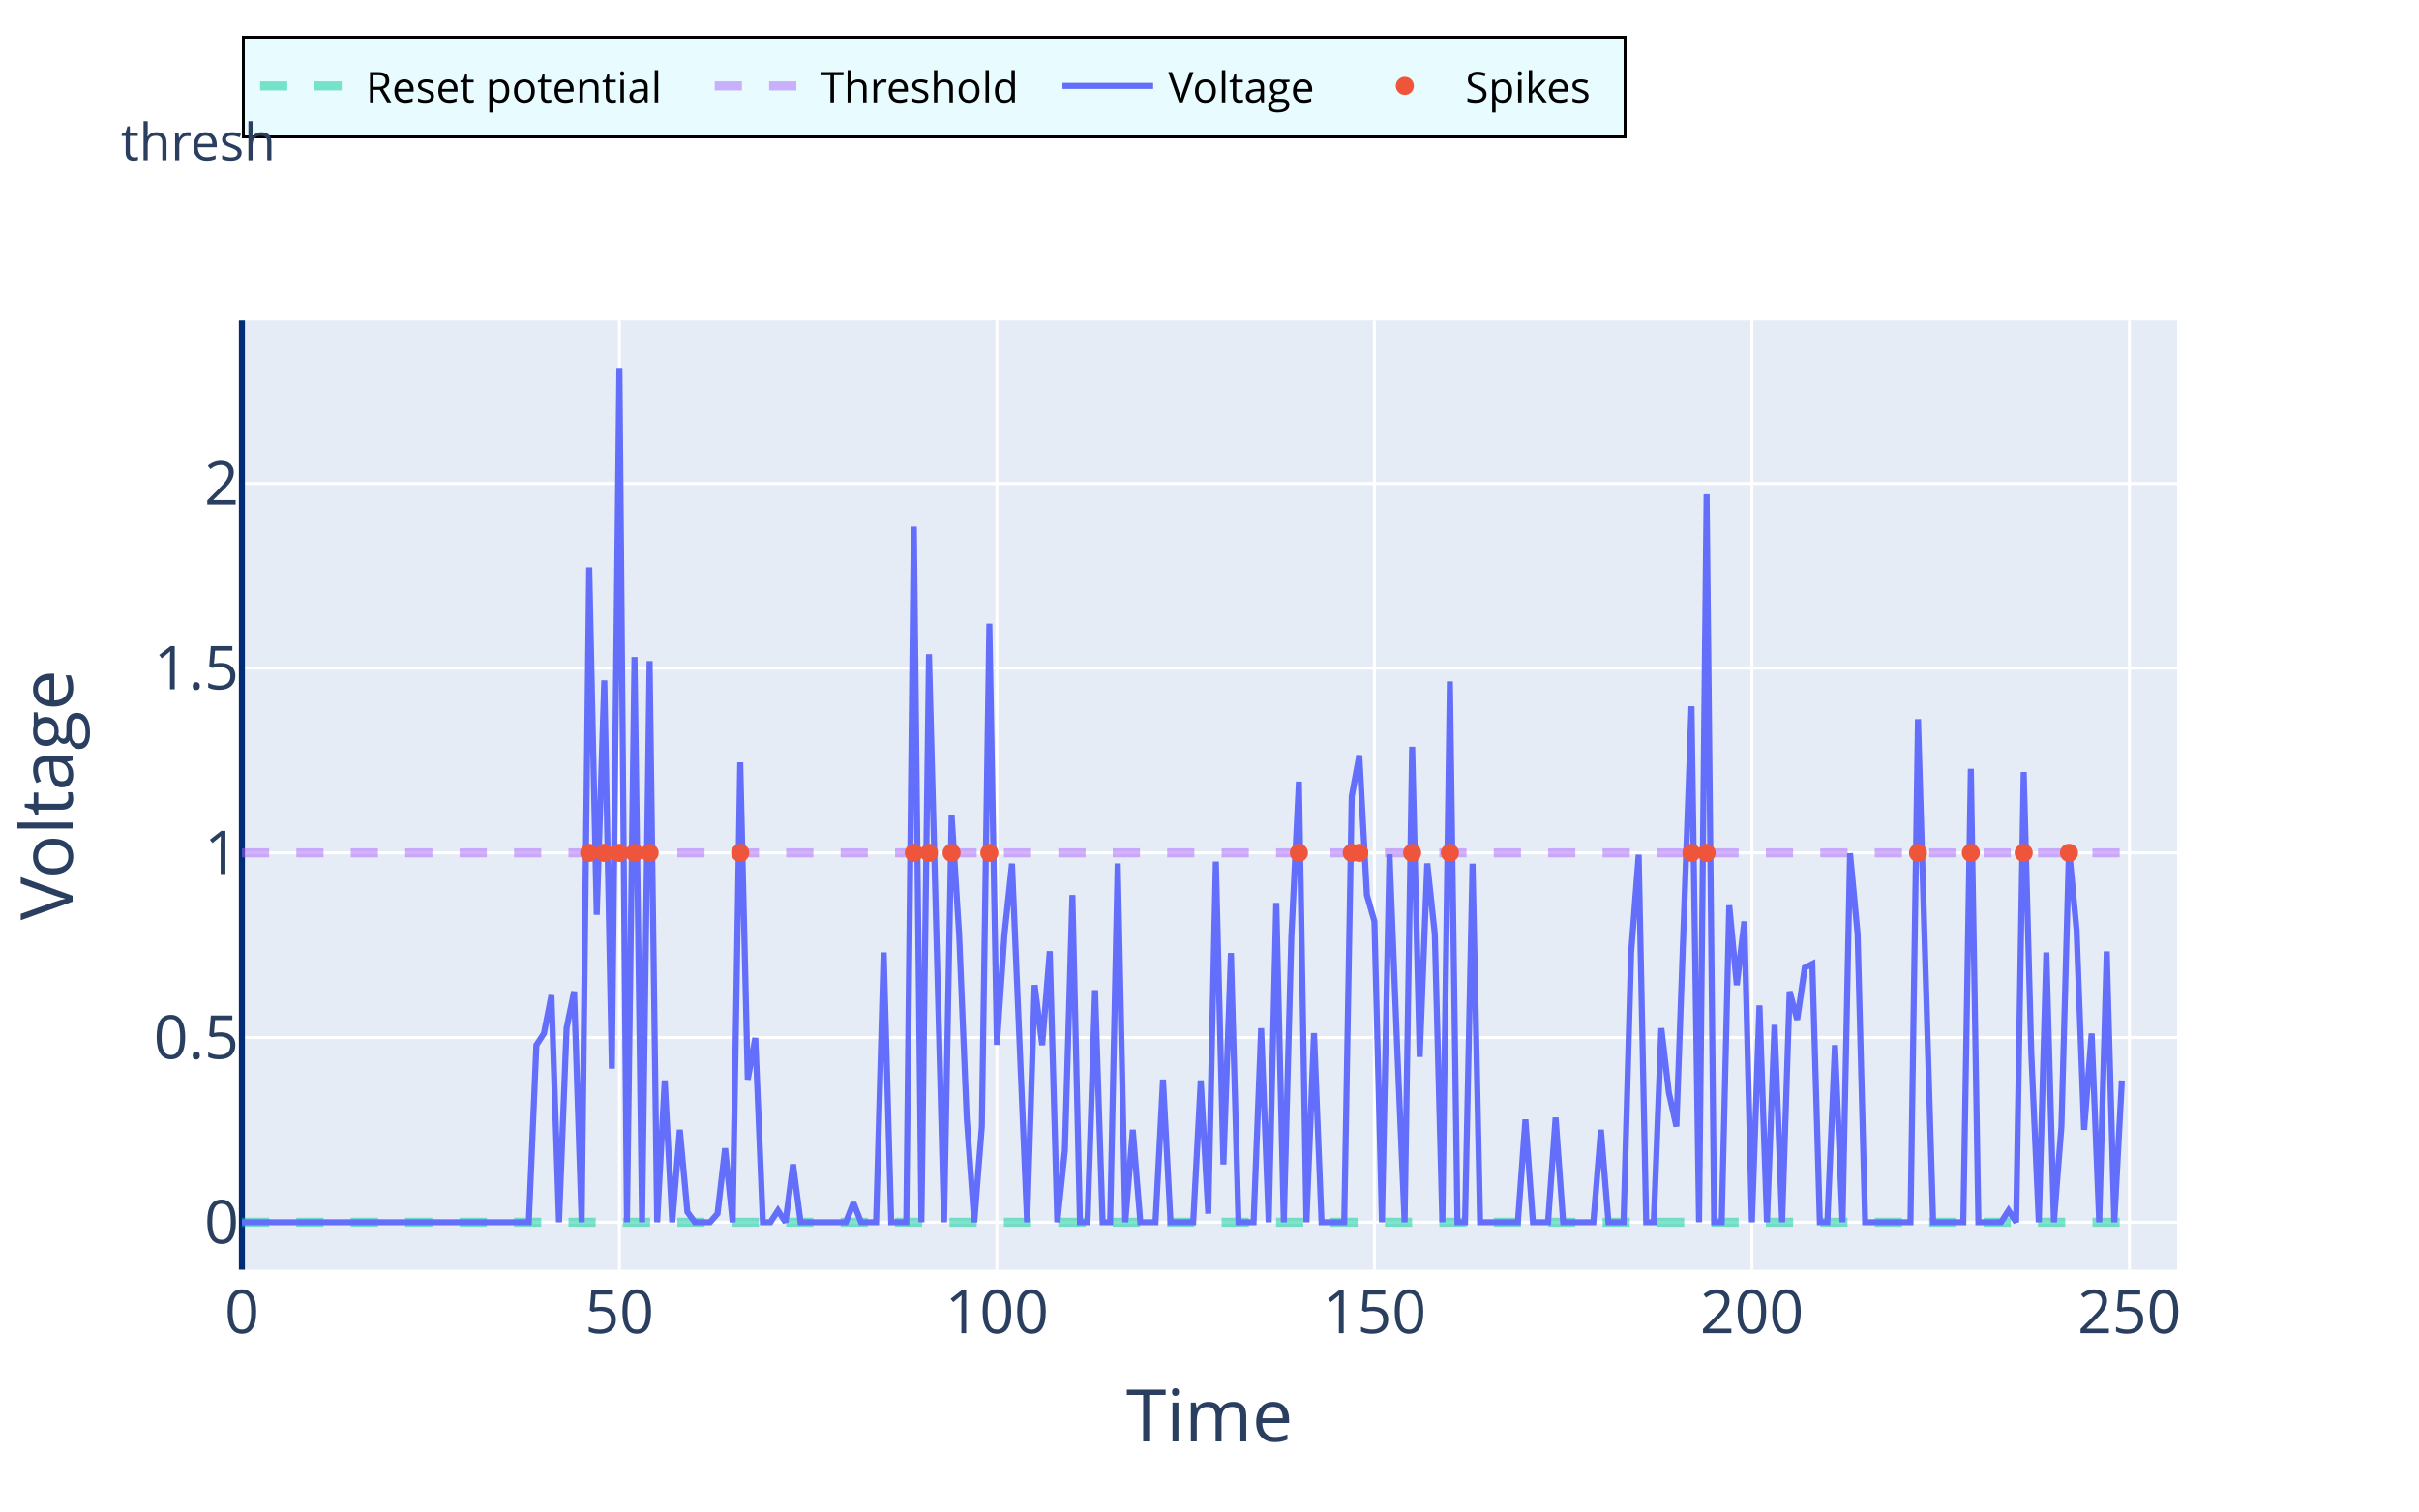
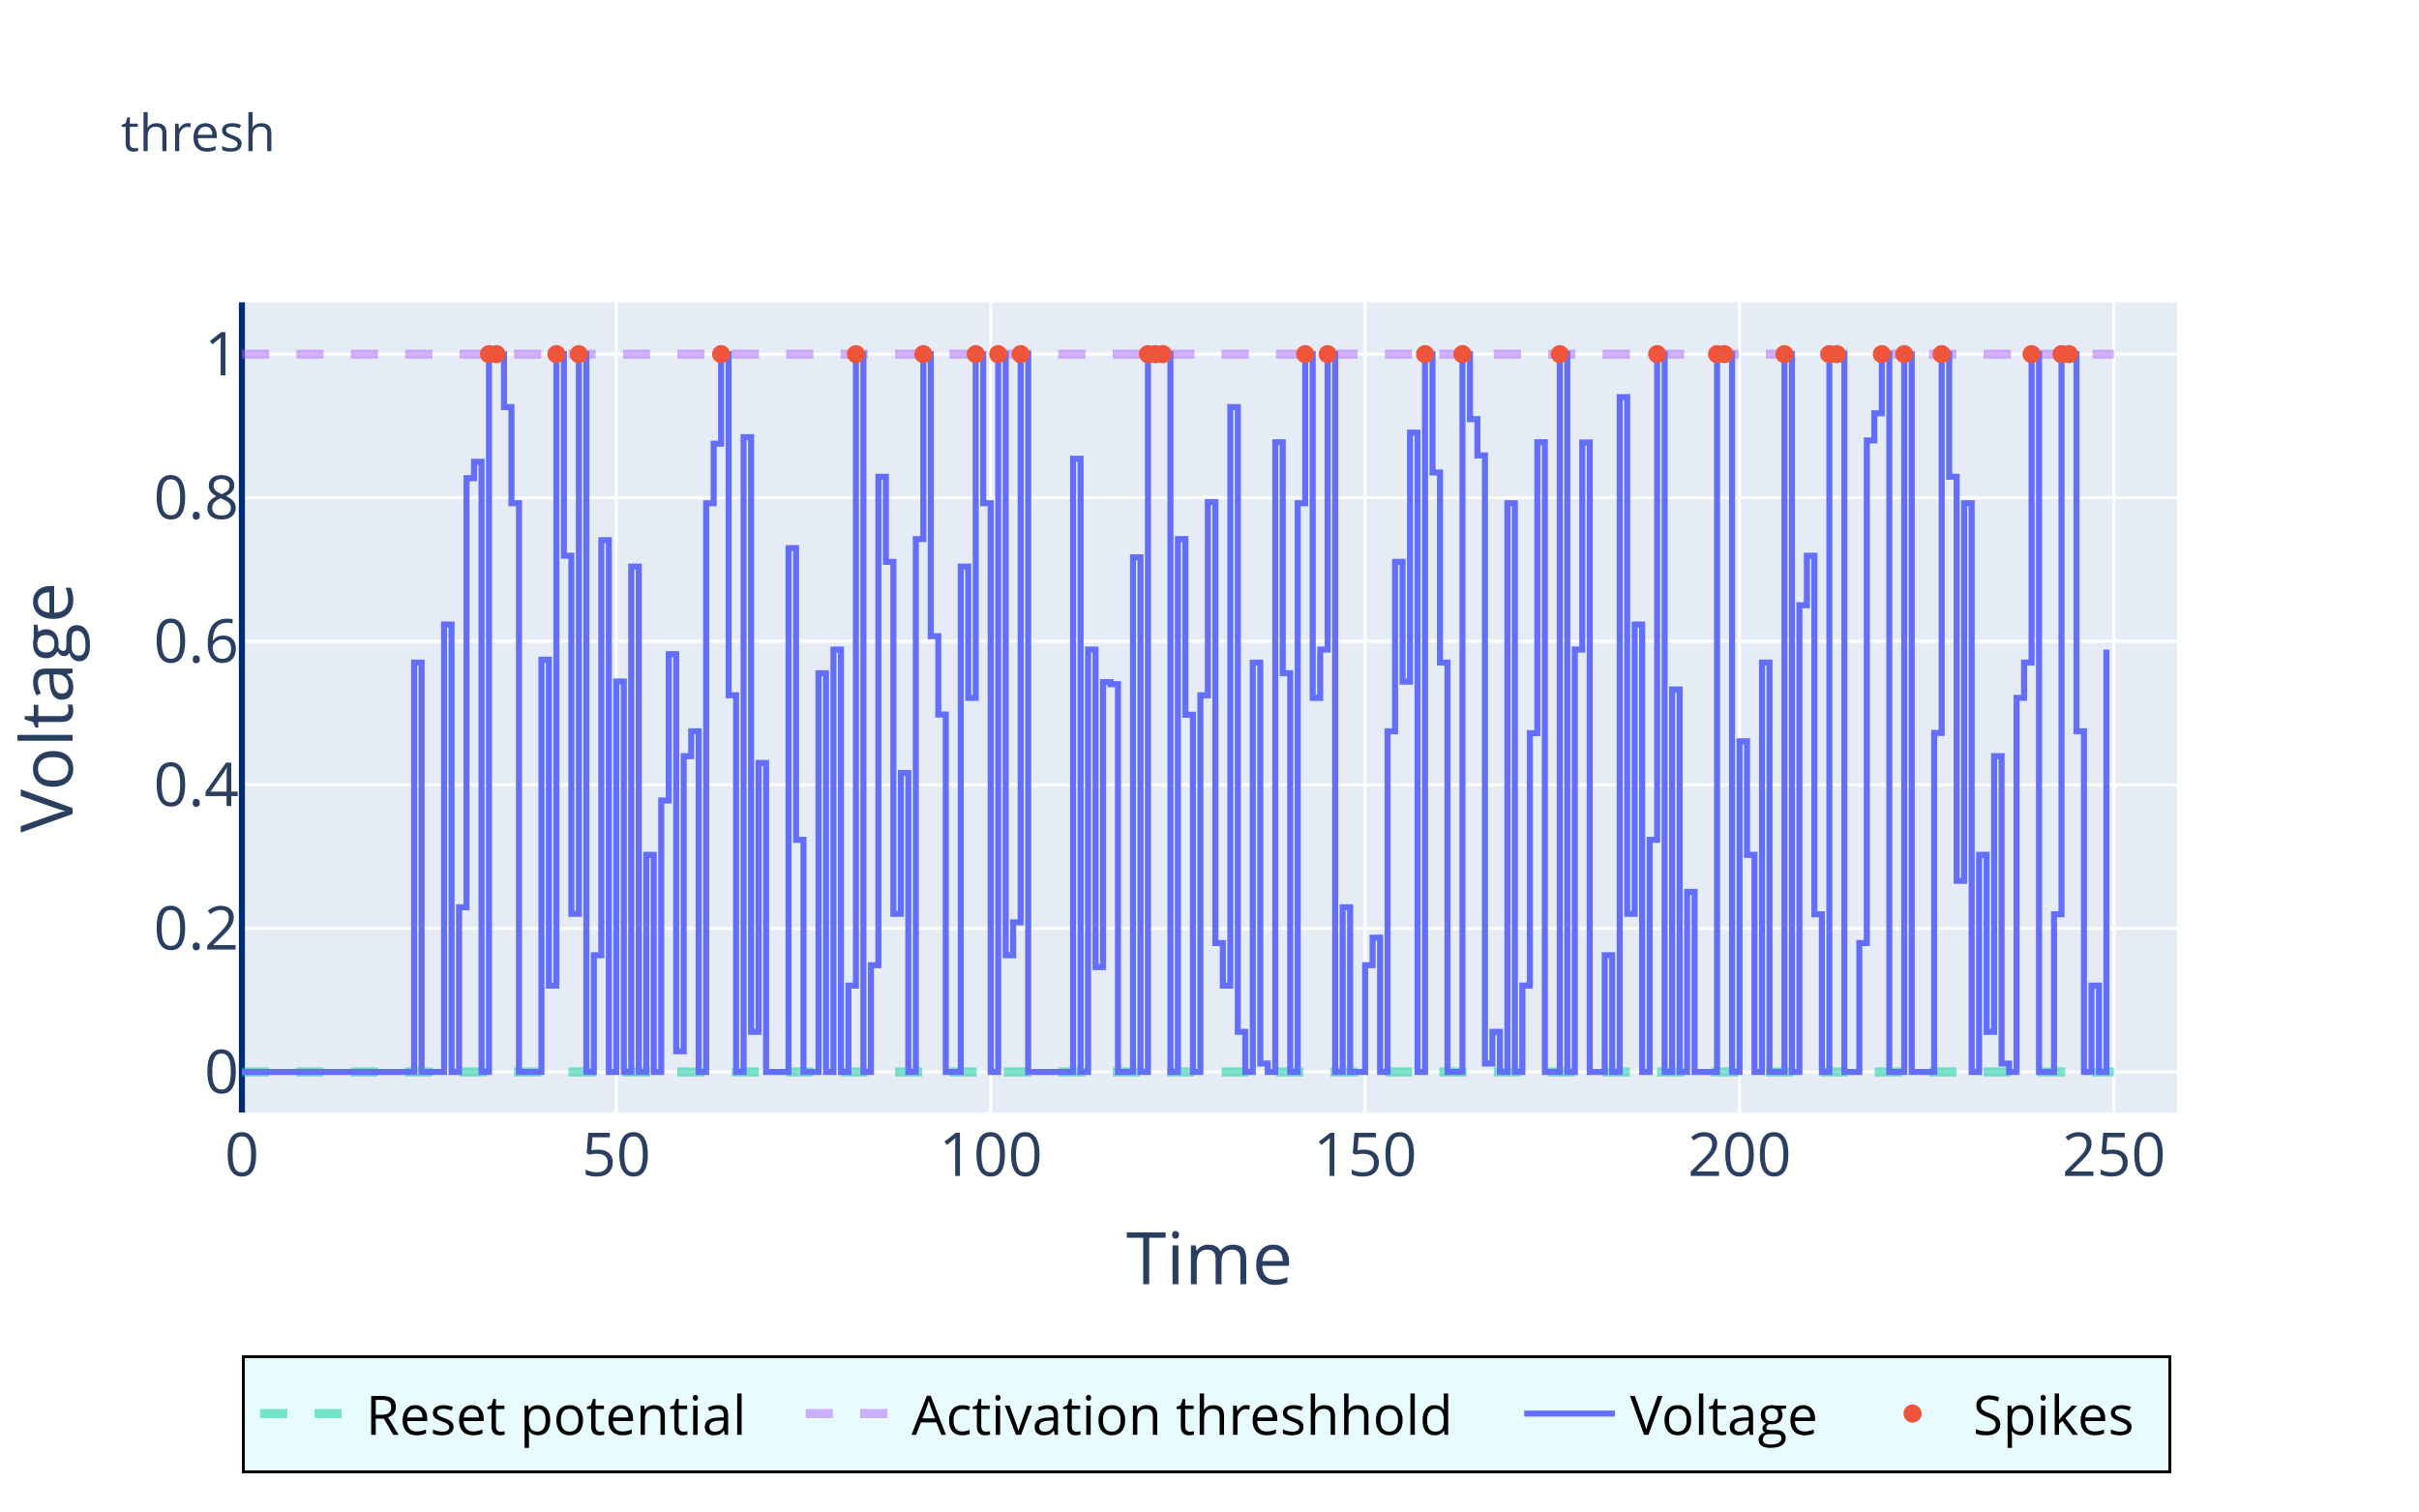
<svg xmlns="http://www.w3.org/2000/svg" class="main-svg" width="800" height="500" style="" viewBox="0 0 800 500">
  <rect x="0" y="0" width="800" height="500" style="fill: rgb(255, 255, 255); fill-opacity: 1;" />
-   <defs id="defs-127bb5">
+   <defs id="defs-90b0bc">
    <g class="clips">
-       <clipPath id="clip127bb5xyplot" class="plotclip">
-         <rect width="640" height="314" />
-       </clipPath>
-       <clipPath class="axesclip" id="clip127bb5x">
+       <clipPath id="clip90b0bcxyplot" class="plotclip">
+         <rect width="640" height="268" />
+       </clipPath>
+       <clipPath class="axesclip" id="clip90b0bcx">
        <rect x="80" y="0" width="640" height="500" />
      </clipPath>
-       <clipPath class="axesclip" id="clip127bb5y">
-         <rect x="0" y="106" width="800" height="314" />
-       </clipPath>
-       <clipPath class="axesclip" id="clip127bb5xy">
-         <rect x="80" y="106" width="640" height="314" />
+       <clipPath class="axesclip" id="clip90b0bcy">
+         <rect x="0" y="100" width="800" height="268" />
+       </clipPath>
+       <clipPath class="axesclip" id="clip90b0bcxy">
+         <rect x="80" y="100" width="640" height="268" />
      </clipPath>
    </g>
    <g class="gradients" />
  </defs>
  <g class="bglayer">
-     <rect class="bg" x="80" y="106" width="640" height="314" style="fill: rgb(229, 236, 246); fill-opacity: 1; stroke-width: 0;" />
+     <rect class="bg" x="80" y="100" width="640" height="268" style="fill: rgb(229, 236, 246); fill-opacity: 1; stroke-width: 0;" />
  </g>
  <g class="layer-below">
    <g class="imagelayer" />
    <g class="shapelayer" />
  </g>
  <g class="cartesianlayer">
    <g class="subplot xy">
      <g class="layer-subplot">
        <g class="shapelayer" />
        <g class="imagelayer" />
      </g>
      <g class="gridlayer">
        <g class="x">
-           <path class="xgrid crisp" transform="translate(204.85,0)" d="M0,106v314" style="stroke: rgb(255, 255, 255); stroke-opacity: 1; stroke-width: 1px;" />
-           <path class="xgrid crisp" transform="translate(329.69,0)" d="M0,106v314" style="stroke: rgb(255, 255, 255); stroke-opacity: 1; stroke-width: 1px;" />
-           <path class="xgrid crisp" transform="translate(454.54,0)" d="M0,106v314" style="stroke: rgb(255, 255, 255); stroke-opacity: 1; stroke-width: 1px;" />
-           <path class="xgrid crisp" transform="translate(579.38,0)" d="M0,106v314" style="stroke: rgb(255, 255, 255); stroke-opacity: 1; stroke-width: 1px;" />
-           <path class="xgrid crisp" transform="translate(704.23,0)" d="M0,106v314" style="stroke: rgb(255, 255, 255); stroke-opacity: 1; stroke-width: 1px;" />
+           <path class="xgrid crisp" transform="translate(203.82,0)" d="M0,100v268" style="stroke: rgb(255, 255, 255); stroke-opacity: 1; stroke-width: 1px;" />
+           <path class="xgrid crisp" transform="translate(327.64,0)" d="M0,100v268" style="stroke: rgb(255, 255, 255); stroke-opacity: 1; stroke-width: 1px;" />
+           <path class="xgrid crisp" transform="translate(451.47,0)" d="M0,100v268" style="stroke: rgb(255, 255, 255); stroke-opacity: 1; stroke-width: 1px;" />
+           <path class="xgrid crisp" transform="translate(575.29,0)" d="M0,100v268" style="stroke: rgb(255, 255, 255); stroke-opacity: 1; stroke-width: 1px;" />
+           <path class="xgrid crisp" transform="translate(699.11,0)" d="M0,100v268" style="stroke: rgb(255, 255, 255); stroke-opacity: 1; stroke-width: 1px;" />
        </g>
        <g class="y">
-           <path class="ygrid crisp" transform="translate(0,404.3)" d="M80,0h640" style="stroke: rgb(255, 255, 255); stroke-opacity: 1; stroke-width: 1px;" />
-           <path class="ygrid crisp" transform="translate(0,343.2)" d="M80,0h640" style="stroke: rgb(255, 255, 255); stroke-opacity: 1; stroke-width: 1px;" />
-           <path class="ygrid crisp" transform="translate(0,282.11)" d="M80,0h640" style="stroke: rgb(255, 255, 255); stroke-opacity: 1; stroke-width: 1px;" />
-           <path class="ygrid crisp" transform="translate(0,221.01)" d="M80,0h640" style="stroke: rgb(255, 255, 255); stroke-opacity: 1; stroke-width: 1px;" />
-           <path class="ygrid crisp" transform="translate(0,159.92)" d="M80,0h640" style="stroke: rgb(255, 255, 255); stroke-opacity: 1; stroke-width: 1px;" />
+           <path class="ygrid crisp" transform="translate(0,354.6)" d="M80,0h640" style="stroke: rgb(255, 255, 255); stroke-opacity: 1; stroke-width: 1px;" />
+           <path class="ygrid crisp" transform="translate(0,307.11)" d="M80,0h640" style="stroke: rgb(255, 255, 255); stroke-opacity: 1; stroke-width: 1px;" />
+           <path class="ygrid crisp" transform="translate(0,259.62)" d="M80,0h640" style="stroke: rgb(255, 255, 255); stroke-opacity: 1; stroke-width: 1px;" />
+           <path class="ygrid crisp" transform="translate(0,212.13)" d="M80,0h640" style="stroke: rgb(255, 255, 255); stroke-opacity: 1; stroke-width: 1px;" />
+           <path class="ygrid crisp" transform="translate(0,164.64)" d="M80,0h640" style="stroke: rgb(255, 255, 255); stroke-opacity: 1; stroke-width: 1px;" />
+           <path class="ygrid crisp" transform="translate(0,117.15)" d="M80,0h640" style="stroke: rgb(255, 255, 255); stroke-opacity: 1; stroke-width: 1px;" />
        </g>
      </g>
      <g class="zerolinelayer">
-         <path class="xzl zl crisp" transform="translate(80,0)" d="M0,106v314" style="stroke: rgb(0, 44, 117); stroke-opacity: 1; stroke-width: 2px;" />
+         <path class="xzl zl crisp" transform="translate(80,0)" d="M0,100v268" style="stroke: rgb(0, 44, 117); stroke-opacity: 1; stroke-width: 2px;" />
      </g>
      <path class="xlines-below" />
      <path class="ylines-below" />
      <g class="overlines-below" />
      <g class="xaxislayer-below" />
      <g class="yaxislayer-below" />
      <g class="overaxes-below" />
-       <g class="plot" transform="translate(80, 106)" clip-path="url('#clip127bb5xyplot')">
+       <g class="plot" transform="translate(80, 100)" clip-path="url('#clip90b0bcxyplot')">
        <g class="scatterlayer mlayer">
-           <g class="trace scatter trace38e2e4" style="stroke-miterlimit: 2; opacity: 0.5;">
+           <g class="trace scatter trace9bfba5" style="stroke-miterlimit: 2; opacity: 0.5;">
            <g class="fills" />
            <g class="errorbars" />
            <g class="lines">
-               <path class="js-line" d="M0,298.3L624.23,298.3" style="vector-effect: non-scaling-stroke; fill: none; stroke: rgb(0, 204, 150); stroke-opacity: 1; stroke-width: 3px; opacity: 1; stroke-dasharray: 9px, 9px;" />
+               <path class="js-line" d="M0,254.6H619.11V254.6" style="vector-effect: non-scaling-stroke; fill: none; stroke: rgb(0, 204, 150); stroke-opacity: 1; stroke-width: 3px; opacity: 1; stroke-dasharray: 9px, 9px;" />
            </g>
            <g class="points" />
            <g class="text" />
          </g>
-           <g class="trace scatter traceeaecf6" style="stroke-miterlimit: 2; opacity: 0.5;">
+           <g class="trace scatter tracea8f8e2" style="stroke-miterlimit: 2; opacity: 0.5;">
            <g class="fills" />
            <g class="errorbars" />
            <g class="lines">
-               <path class="js-line" d="M0,176.11L624.23,176.11" style="vector-effect: non-scaling-stroke; fill: none; stroke: rgb(171, 99, 250); stroke-opacity: 1; stroke-width: 3px; opacity: 1; stroke-dasharray: 9px, 9px;" />
+               <path class="js-line" d="M0,17.15H619.11V17.15" style="vector-effect: non-scaling-stroke; fill: none; stroke: rgb(171, 99, 250); stroke-opacity: 1; stroke-width: 3px; opacity: 1; stroke-dasharray: 9px, 9px;" />
            </g>
            <g class="points" />
            <g class="text" />
          </g>
-           <g class="trace scatter trace9c3333" style="stroke-miterlimit: 2; opacity: 1;">
+           <g class="trace scatter trace47f10f" style="stroke-miterlimit: 2; opacity: 1;">
            <g class="fills" />
            <g class="errorbars" />
            <g class="lines">
-               <path class="js-line" d="M0,298.3L94.88,298.3L97.38,239.72L99.88,235.87L102.37,223.23L104.87,298.3L107.37,234.13L109.86,221.98L112.36,298.3L114.86,81.69L117.35,196.6L119.85,119.06L122.35,247.5L124.85,15.7L127.34,298.3L129.84,111.33L132.34,298.3L134.83,112.68L137.33,298.3L139.83,251.4L142.32,298.3L144.82,267.72L147.32,294.9L149.81,298.3L152.31,298.3L154.81,298.3L157.3,295.46L159.8,273.86L162.3,298.3L164.8,146.19L167.29,251.12L169.79,237.35L172.29,298.3L174.78,298.3L177.28,294.42L179.78,298.3L182.27,279.18L184.77,298.3L187.27,298.3L199.75,298.3L202.25,291.86L204.75,298.3L207.24,298.3L209.74,298.3L212.24,209.05L214.73,298.3L217.23,298.3L219.73,298.3L222.22,68.22L224.72,298.3L227.22,110.4L232.21,298.3L234.71,163.69L237.21,203.36L239.7,263.7L242.2,298.3L244.7,266.64L247.19,100.29L249.69,239.61L252.19,202.98L254.68,179.67L259.68,298.3L262.17,219.86L264.67,239.72L267.17,208.65L269.67,298.3L272.16,274.53L274.66,190.07L277.16,298.3L279.65,298.3L282.15,221.55L284.65,298.3L287.14,298.3L289.64,179.6L292.14,298.3L294.63,267.72L297.13,298.3L302.13,298.3L304.62,251.12L307.12,298.3L309.62,298.3L314.61,298.3L317.11,251.4L319.6,295.46L322.1,179L324.6,279.18L327.09,209.26L329.59,298.3L332.09,298.3L334.58,298.3L337.08,234.13L339.58,298.3L342.08,192.7L344.57,298.3L347.07,203.94L349.57,152.57L352.06,298.3L354.56,235.76L357.06,298.3L364.55,298.3L367.04,157.43L369.54,143.85L372.04,190.07L374.54,198.8L377.03,298.3L379.53,176.61L382.03,239.72L384.52,298.3L387.02,141.02L389.52,243.62L392.01,179.6L394.51,202.98L397.01,298.3L399.5,119.4L402,298.3L404.5,298.3L406.99,179.67L409.49,298.3L411.99,298.3L421.98,298.3L424.47,264.31L426.97,298.3L429.47,298.3L431.96,298.3L434.46,263.7L436.96,298.3L439.45,298.3L446.95,298.3L449.44,267.72L451.94,298.3L454.44,298.3L456.93,298.3L459.43,209.26L461.93,176.73L464.42,298.3L466.92,298.3L469.42,234.13L471.91,255.41L474.41,266.64L479.4,127.64L481.9,298.3L484.4,57.5L486.9,298.3L489.39,298.3L491.89,193.47L494.39,219.86L496.88,198.79L499.38,298.3L501.88,226.57L504.37,298.3L506.87,233.03L509.37,298.3L511.86,221.98L514.36,231.31L516.86,214.09L519.36,212.84L521.85,298.3L524.35,298.3L526.85,239.72L529.34,298.3L531.84,176.27L534.34,202.98L536.83,298.3L551.82,298.3L554.31,131.9L559.31,298.3L561.8,298.3L569.29,298.3L571.79,148.31L574.29,298.3L576.78,298.3L581.78,298.3L584.27,294.42L586.77,298.3L589.27,149.39L591.77,242.16L594.26,298.3L596.76,209.05L599.26,298.3L601.75,266.64L604.25,174.82L606.75,201.62L609.24,267.72L611.74,235.87L614.24,298.3L616.73,208.71L619.23,298.3L621.73,251.4" style="vector-effect: non-scaling-stroke; fill: none; stroke: rgb(99, 110, 250); stroke-opacity: 1; stroke-width: 2px; opacity: 1;" />
+               <path class="js-line" d="M0,254.6H2.48V254.6H4.95V254.6H7.43V254.6H9.91V254.6H12.38V254.6H14.86V254.6H17.34V254.6H19.81V254.6H22.29V254.6H24.76V254.6H27.24V254.6H29.72V254.6H32.19V254.6H34.67V254.6H37.15V254.6H39.62V254.6H42.1V254.6H44.58V254.6H47.05V254.6H49.53V254.6H52.01V254.6H54.48V254.6H56.96V119.19H59.43V254.6H61.91V254.6H64.39V254.6H66.86V106.59H69.34V254.6H71.82V200.12H74.29V58.18H76.77V52.76H79.25V254.6H81.72V17.15H84.2V17.15H86.68V34.66H89.15V66.46H91.63V254.6H94.1V254.6H96.58V254.6H99.06V118.22H101.53V226.03H104.01V17.15H106.49V83.83H108.96V202.28H111.44V17.15H113.92V254.6H116.39V215.99H118.87V78.7H121.35V254.6H123.82V125.44H126.3V254.6H128.77V87.42H131.25V254.6H133.73V182.78H136.2V254.6H138.68V164.8H141.16V116.4H143.63V247.74H146.11V150.14H148.59V141.91H151.06V254.6H153.54V66.46H156.02V46.78H158.49V17.15H160.97V129.99H163.44V254.6H165.92V44.61H168.4V241.33H170.87V152.37H173.35V254.6H175.83V254.6H178.3V254.6H180.78V81.31H183.26V177.81H185.73V254.6H188.21V254.6H190.69V122.7H193.16V254.6H195.64V114.88H198.11V254.6H200.59V226.03H203.07V17.15H205.54V254.6H208.02V219.28H210.5V57.7H212.97V85.86H215.45V202.28H217.93V155.69H220.4V254.6H222.88V78.32H225.36V17.15H227.83V110.45H230.31V136.35H232.78V254.6H235.26V254.6H237.74V87.42H240.21V130.86H242.69V17.15H245.17V66.46H247.64V254.6H250.12V17.15H252.6V215.99H255.07V205.1H257.55V17.15H260.03V254.6H262.5V254.6H264.98V254.6H267.45V254.6H269.93V254.6H272.41V254.6H274.88V51.76H277.36V254.6H279.84V114.88H282.31V219.9H284.79V125.64H287.27V126.32H289.74V254.6H292.22V254.6H294.7V84.36H297.17V254.6H299.65V17.15H302.12V17.15H304.6V17.15H307.08V254.6H309.55V78.32H312.03V136.44H314.51V254.6H316.98V129.99H319.46V66.08H321.94V211.95H324.41V226.03H326.89V34.66H329.37V241.33H331.84V254.6H334.32V119.19H336.8V251.81H339.27V254.6H341.75V46.3H344.22V122.7H346.7V254.6H349.18V66.46H351.65V17.15H354.13V130.86H356.61V114.88H359.08V17.15H361.56V254.6H364.04V200.12H366.51V254.6H368.99V254.6H371.47V219.28H373.94V210.17H376.42V254.6H378.89V141.91H381.37V85.86H383.85V125.49H386.32V43.13H388.8V254.6H391.28V17.15H393.75V56.3H396.23V119.19H398.71V254.6H401.18V254.6H403.66V17.15H406.14V38.64H408.61V50.66H411.09V251.81H413.56V241.33H416.04V254.6H418.52V66.46H420.99V254.6H423.47V226.03H425.95V142.53H428.42V46.3H430.9V254.6H433.38V254.6H435.85V17.15H438.33V254.6H440.81V114.88H443.28V46.38H445.76V254.6H448.23V254.6H450.71V215.99H453.19V254.6H455.66V31.37H458.14V202.28H460.62V106.59H463.09V254.6H465.57V177.81H468.05V17.15H470.52V254.6H473V128.07H475.48V254.6H477.95V195.02H480.43V254.6H482.9V254.6H485.38V254.6H487.86V17.15H490.33V17.15H492.81V254.6H495.29V145.21H497.76V182.78H500.24V254.6H502.72V119.19H505.19V254.6H507.67V254.6H510.15V17.15H512.62V254.6H515.1V100.21H517.57V83.83H520.05V202.44H522.53V254.6H525V17.15H527.48V17.15H529.96V254.6H532.43V254.6H534.91V211.95H537.39V45.7H539.86V36.72H542.34V17.15H544.82V254.6H547.29V254.6H549.77V17.15H552.24V254.6H554.72V254.6H557.2V254.6H559.67V142.45H562.15V17.15H564.63V57.7H567.1V191.37H569.58V66.46H572.06V254.6H574.53V182.78H577.01V241.33H579.49V150.14H581.96V251.81H584.44V254.6H586.91V130.86H589.39V119.19H591.87V17.15H594.34V254.6H596.82V254.6H599.3V202.44H601.77V17.15H604.25V17.15H606.73V141.91H609.2V254.6H611.68V226.03H614.16V254.6H616.63V114.88" style="vector-effect: non-scaling-stroke; fill: none; stroke: rgb(99, 110, 250); stroke-opacity: 1; stroke-width: 2px; opacity: 1;" />
            </g>
            <g class="points" />
            <g class="text" />
          </g>
-           <g class="trace scatter traceaf8426" style="stroke-miterlimit: 2; opacity: 1;">
+           <g class="trace scatter traceb39eb2" style="stroke-miterlimit: 2; opacity: 1;">
            <g class="fills" />
            <g class="errorbars" />
            <g class="lines" />
            <g class="points">
-               <path class="point" transform="translate(114.86,176.11)" d="M3,0A3,3 0 1,1 0,-3A3,3 0 0,1 3,0Z" style="opacity: 1; stroke-width: 0px; fill: rgb(239, 85, 59); fill-opacity: 1;" />
-               <path class="point" transform="translate(119.85,176.11)" d="M3,0A3,3 0 1,1 0,-3A3,3 0 0,1 3,0Z" style="opacity: 1; stroke-width: 0px; fill: rgb(239, 85, 59); fill-opacity: 1;" />
-               <path class="point" transform="translate(124.85,176.11)" d="M3,0A3,3 0 1,1 0,-3A3,3 0 0,1 3,0Z" style="opacity: 1; stroke-width: 0px; fill: rgb(239, 85, 59); fill-opacity: 1;" />
-               <path class="point" transform="translate(129.84,176.11)" d="M3,0A3,3 0 1,1 0,-3A3,3 0 0,1 3,0Z" style="opacity: 1; stroke-width: 0px; fill: rgb(239, 85, 59); fill-opacity: 1;" />
-               <path class="point" transform="translate(134.83,176.11)" d="M3,0A3,3 0 1,1 0,-3A3,3 0 0,1 3,0Z" style="opacity: 1; stroke-width: 0px; fill: rgb(239, 85, 59); fill-opacity: 1;" />
-               <path class="point" transform="translate(164.8,176.11)" d="M3,0A3,3 0 1,1 0,-3A3,3 0 0,1 3,0Z" style="opacity: 1; stroke-width: 0px; fill: rgb(239, 85, 59); fill-opacity: 1;" />
-               <path class="point" transform="translate(222.22,176.11)" d="M3,0A3,3 0 1,1 0,-3A3,3 0 0,1 3,0Z" style="opacity: 1; stroke-width: 0px; fill: rgb(239, 85, 59); fill-opacity: 1;" />
-               <path class="point" transform="translate(227.22,176.11)" d="M3,0A3,3 0 1,1 0,-3A3,3 0 0,1 3,0Z" style="opacity: 1; stroke-width: 0px; fill: rgb(239, 85, 59); fill-opacity: 1;" />
-               <path class="point" transform="translate(234.71,176.11)" d="M3,0A3,3 0 1,1 0,-3A3,3 0 0,1 3,0Z" style="opacity: 1; stroke-width: 0px; fill: rgb(239, 85, 59); fill-opacity: 1;" />
-               <path class="point" transform="translate(247.19,176.11)" d="M3,0A3,3 0 1,1 0,-3A3,3 0 0,1 3,0Z" style="opacity: 1; stroke-width: 0px; fill: rgb(239, 85, 59); fill-opacity: 1;" />
-               <path class="point" transform="translate(349.57,176.11)" d="M3,0A3,3 0 1,1 0,-3A3,3 0 0,1 3,0Z" style="opacity: 1; stroke-width: 0px; fill: rgb(239, 85, 59); fill-opacity: 1;" />
-               <path class="point" transform="translate(367.04,176.11)" d="M3,0A3,3 0 1,1 0,-3A3,3 0 0,1 3,0Z" style="opacity: 1; stroke-width: 0px; fill: rgb(239, 85, 59); fill-opacity: 1;" />
-               <path class="point" transform="translate(369.54,176.11)" d="M3,0A3,3 0 1,1 0,-3A3,3 0 0,1 3,0Z" style="opacity: 1; stroke-width: 0px; fill: rgb(239, 85, 59); fill-opacity: 1;" />
-               <path class="point" transform="translate(387.02,176.11)" d="M3,0A3,3 0 1,1 0,-3A3,3 0 0,1 3,0Z" style="opacity: 1; stroke-width: 0px; fill: rgb(239, 85, 59); fill-opacity: 1;" />
-               <path class="point" transform="translate(399.5,176.11)" d="M3,0A3,3 0 1,1 0,-3A3,3 0 0,1 3,0Z" style="opacity: 1; stroke-width: 0px; fill: rgb(239, 85, 59); fill-opacity: 1;" />
-               <path class="point" transform="translate(479.4,176.11)" d="M3,0A3,3 0 1,1 0,-3A3,3 0 0,1 3,0Z" style="opacity: 1; stroke-width: 0px; fill: rgb(239, 85, 59); fill-opacity: 1;" />
-               <path class="point" transform="translate(484.4,176.11)" d="M3,0A3,3 0 1,1 0,-3A3,3 0 0,1 3,0Z" style="opacity: 1; stroke-width: 0px; fill: rgb(239, 85, 59); fill-opacity: 1;" />
-               <path class="point" transform="translate(554.31,176.11)" d="M3,0A3,3 0 1,1 0,-3A3,3 0 0,1 3,0Z" style="opacity: 1; stroke-width: 0px; fill: rgb(239, 85, 59); fill-opacity: 1;" />
-               <path class="point" transform="translate(571.79,176.11)" d="M3,0A3,3 0 1,1 0,-3A3,3 0 0,1 3,0Z" style="opacity: 1; stroke-width: 0px; fill: rgb(239, 85, 59); fill-opacity: 1;" />
-               <path class="point" transform="translate(589.27,176.11)" d="M3,0A3,3 0 1,1 0,-3A3,3 0 0,1 3,0Z" style="opacity: 1; stroke-width: 0px; fill: rgb(239, 85, 59); fill-opacity: 1;" />
-               <path class="point" transform="translate(604.25,176.11)" d="M3,0A3,3 0 1,1 0,-3A3,3 0 0,1 3,0Z" style="opacity: 1; stroke-width: 0px; fill: rgb(239, 85, 59); fill-opacity: 1;" />
+               <path class="point" transform="translate(81.72,17.15)" d="M3,0A3,3 0 1,1 0,-3A3,3 0 0,1 3,0Z" style="opacity: 1; stroke-width: 0px; fill: rgb(239, 85, 59); fill-opacity: 1;" />
+               <path class="point" transform="translate(84.2,17.15)" d="M3,0A3,3 0 1,1 0,-3A3,3 0 0,1 3,0Z" style="opacity: 1; stroke-width: 0px; fill: rgb(239, 85, 59); fill-opacity: 1;" />
+               <path class="point" transform="translate(104.01,17.15)" d="M3,0A3,3 0 1,1 0,-3A3,3 0 0,1 3,0Z" style="opacity: 1; stroke-width: 0px; fill: rgb(239, 85, 59); fill-opacity: 1;" />
+               <path class="point" transform="translate(111.44,17.15)" d="M3,0A3,3 0 1,1 0,-3A3,3 0 0,1 3,0Z" style="opacity: 1; stroke-width: 0px; fill: rgb(239, 85, 59); fill-opacity: 1;" />
+               <path class="point" transform="translate(158.49,17.15)" d="M3,0A3,3 0 1,1 0,-3A3,3 0 0,1 3,0Z" style="opacity: 1; stroke-width: 0px; fill: rgb(239, 85, 59); fill-opacity: 1;" />
+               <path class="point" transform="translate(203.07,17.15)" d="M3,0A3,3 0 1,1 0,-3A3,3 0 0,1 3,0Z" style="opacity: 1; stroke-width: 0px; fill: rgb(239, 85, 59); fill-opacity: 1;" />
+               <path class="point" transform="translate(225.36,17.15)" d="M3,0A3,3 0 1,1 0,-3A3,3 0 0,1 3,0Z" style="opacity: 1; stroke-width: 0px; fill: rgb(239, 85, 59); fill-opacity: 1;" />
+               <path class="point" transform="translate(242.69,17.15)" d="M3,0A3,3 0 1,1 0,-3A3,3 0 0,1 3,0Z" style="opacity: 1; stroke-width: 0px; fill: rgb(239, 85, 59); fill-opacity: 1;" />
+               <path class="point" transform="translate(250.12,17.15)" d="M3,0A3,3 0 1,1 0,-3A3,3 0 0,1 3,0Z" style="opacity: 1; stroke-width: 0px; fill: rgb(239, 85, 59); fill-opacity: 1;" />
+               <path class="point" transform="translate(257.55,17.15)" d="M3,0A3,3 0 1,1 0,-3A3,3 0 0,1 3,0Z" style="opacity: 1; stroke-width: 0px; fill: rgb(239, 85, 59); fill-opacity: 1;" />
+               <path class="point" transform="translate(299.65,17.15)" d="M3,0A3,3 0 1,1 0,-3A3,3 0 0,1 3,0Z" style="opacity: 1; stroke-width: 0px; fill: rgb(239, 85, 59); fill-opacity: 1;" />
+               <path class="point" transform="translate(302.12,17.15)" d="M3,0A3,3 0 1,1 0,-3A3,3 0 0,1 3,0Z" style="opacity: 1; stroke-width: 0px; fill: rgb(239, 85, 59); fill-opacity: 1;" />
+               <path class="point" transform="translate(304.6,17.15)" d="M3,0A3,3 0 1,1 0,-3A3,3 0 0,1 3,0Z" style="opacity: 1; stroke-width: 0px; fill: rgb(239, 85, 59); fill-opacity: 1;" />
+               <path class="point" transform="translate(351.65,17.15)" d="M3,0A3,3 0 1,1 0,-3A3,3 0 0,1 3,0Z" style="opacity: 1; stroke-width: 0px; fill: rgb(239, 85, 59); fill-opacity: 1;" />
+               <path class="point" transform="translate(359.08,17.15)" d="M3,0A3,3 0 1,1 0,-3A3,3 0 0,1 3,0Z" style="opacity: 1; stroke-width: 0px; fill: rgb(239, 85, 59); fill-opacity: 1;" />
+               <path class="point" transform="translate(391.28,17.15)" d="M3,0A3,3 0 1,1 0,-3A3,3 0 0,1 3,0Z" style="opacity: 1; stroke-width: 0px; fill: rgb(239, 85, 59); fill-opacity: 1;" />
+               <path class="point" transform="translate(403.66,17.15)" d="M3,0A3,3 0 1,1 0,-3A3,3 0 0,1 3,0Z" style="opacity: 1; stroke-width: 0px; fill: rgb(239, 85, 59); fill-opacity: 1;" />
+               <path class="point" transform="translate(435.85,17.15)" d="M3,0A3,3 0 1,1 0,-3A3,3 0 0,1 3,0Z" style="opacity: 1; stroke-width: 0px; fill: rgb(239, 85, 59); fill-opacity: 1;" />
+               <path class="point" transform="translate(468.05,17.15)" d="M3,0A3,3 0 1,1 0,-3A3,3 0 0,1 3,0Z" style="opacity: 1; stroke-width: 0px; fill: rgb(239, 85, 59); fill-opacity: 1;" />
+               <path class="point" transform="translate(487.86,17.15)" d="M3,0A3,3 0 1,1 0,-3A3,3 0 0,1 3,0Z" style="opacity: 1; stroke-width: 0px; fill: rgb(239, 85, 59); fill-opacity: 1;" />
+               <path class="point" transform="translate(490.33,17.15)" d="M3,0A3,3 0 1,1 0,-3A3,3 0 0,1 3,0Z" style="opacity: 1; stroke-width: 0px; fill: rgb(239, 85, 59); fill-opacity: 1;" />
+               <path class="point" transform="translate(510.15,17.15)" d="M3,0A3,3 0 1,1 0,-3A3,3 0 0,1 3,0Z" style="opacity: 1; stroke-width: 0px; fill: rgb(239, 85, 59); fill-opacity: 1;" />
+               <path class="point" transform="translate(525,17.15)" d="M3,0A3,3 0 1,1 0,-3A3,3 0 0,1 3,0Z" style="opacity: 1; stroke-width: 0px; fill: rgb(239, 85, 59); fill-opacity: 1;" />
+               <path class="point" transform="translate(527.48,17.15)" d="M3,0A3,3 0 1,1 0,-3A3,3 0 0,1 3,0Z" style="opacity: 1; stroke-width: 0px; fill: rgb(239, 85, 59); fill-opacity: 1;" />
+               <path class="point" transform="translate(542.34,17.15)" d="M3,0A3,3 0 1,1 0,-3A3,3 0 0,1 3,0Z" style="opacity: 1; stroke-width: 0px; fill: rgb(239, 85, 59); fill-opacity: 1;" />
+               <path class="point" transform="translate(549.77,17.15)" d="M3,0A3,3 0 1,1 0,-3A3,3 0 0,1 3,0Z" style="opacity: 1; stroke-width: 0px; fill: rgb(239, 85, 59); fill-opacity: 1;" />
+               <path class="point" transform="translate(562.15,17.15)" d="M3,0A3,3 0 1,1 0,-3A3,3 0 0,1 3,0Z" style="opacity: 1; stroke-width: 0px; fill: rgb(239, 85, 59); fill-opacity: 1;" />
+               <path class="point" transform="translate(591.87,17.15)" d="M3,0A3,3 0 1,1 0,-3A3,3 0 0,1 3,0Z" style="opacity: 1; stroke-width: 0px; fill: rgb(239, 85, 59); fill-opacity: 1;" />
+               <path class="point" transform="translate(601.77,17.15)" d="M3,0A3,3 0 1,1 0,-3A3,3 0 0,1 3,0Z" style="opacity: 1; stroke-width: 0px; fill: rgb(239, 85, 59); fill-opacity: 1;" />
+               <path class="point" transform="translate(604.25,17.15)" d="M3,0A3,3 0 1,1 0,-3A3,3 0 0,1 3,0Z" style="opacity: 1; stroke-width: 0px; fill: rgb(239, 85, 59); fill-opacity: 1;" />
            </g>
            <g class="text" />
          </g>
        </g>
      </g>
      <g class="overplot" />
      <path class="xlines-above crisp" d="M0,0" style="fill: none;" />
      <path class="ylines-above crisp" d="M0,0" style="fill: none;" />
      <g class="overlines-above" />
      <g class="xaxislayer-above">
        <g class="xtick">
-           <text text-anchor="middle" x="0" y="441" transform="translate(80,0)" style="font-family: 'Open Sans', verdana, arial, sans-serif; font-size: 20px; fill: rgb(42, 63, 95); fill-opacity: 1; white-space: pre;">0</text>
-         </g>
-         <g class="xtick">
-           <text text-anchor="middle" x="0" y="441" transform="translate(204.85,0)" style="font-family: 'Open Sans', verdana, arial, sans-serif; font-size: 20px; fill: rgb(42, 63, 95); fill-opacity: 1; white-space: pre;">50</text>
-         </g>
-         <g class="xtick">
-           <text text-anchor="middle" x="0" y="441" transform="translate(329.69,0)" style="font-family: 'Open Sans', verdana, arial, sans-serif; font-size: 20px; fill: rgb(42, 63, 95); fill-opacity: 1; white-space: pre;">100</text>
-         </g>
-         <g class="xtick">
-           <text text-anchor="middle" x="0" y="441" transform="translate(454.54,0)" style="font-family: 'Open Sans', verdana, arial, sans-serif; font-size: 20px; fill: rgb(42, 63, 95); fill-opacity: 1; white-space: pre;">150</text>
-         </g>
-         <g class="xtick">
-           <text text-anchor="middle" x="0" y="441" transform="translate(579.38,0)" style="font-family: 'Open Sans', verdana, arial, sans-serif; font-size: 20px; fill: rgb(42, 63, 95); fill-opacity: 1; white-space: pre;">200</text>
-         </g>
-         <g class="xtick">
-           <text text-anchor="middle" x="0" y="441" transform="translate(704.23,0)" style="font-family: 'Open Sans', verdana, arial, sans-serif; font-size: 20px; fill: rgb(42, 63, 95); fill-opacity: 1; white-space: pre;">250</text>
+           <text text-anchor="middle" x="0" y="389" transform="translate(80,0)" style="font-family: 'Open Sans', verdana, arial, sans-serif; font-size: 20px; fill: rgb(42, 63, 95); fill-opacity: 1; white-space: pre;">0</text>
+         </g>
+         <g class="xtick">
+           <text text-anchor="middle" x="0" y="389" transform="translate(203.82,0)" style="font-family: 'Open Sans', verdana, arial, sans-serif; font-size: 20px; fill: rgb(42, 63, 95); fill-opacity: 1; white-space: pre;">50</text>
+         </g>
+         <g class="xtick">
+           <text text-anchor="middle" x="0" y="389" transform="translate(327.64,0)" style="font-family: 'Open Sans', verdana, arial, sans-serif; font-size: 20px; fill: rgb(42, 63, 95); fill-opacity: 1; white-space: pre;">100</text>
+         </g>
+         <g class="xtick">
+           <text text-anchor="middle" x="0" y="389" transform="translate(451.47,0)" style="font-family: 'Open Sans', verdana, arial, sans-serif; font-size: 20px; fill: rgb(42, 63, 95); fill-opacity: 1; white-space: pre;">150</text>
+         </g>
+         <g class="xtick">
+           <text text-anchor="middle" x="0" y="389" transform="translate(575.29,0)" style="font-family: 'Open Sans', verdana, arial, sans-serif; font-size: 20px; fill: rgb(42, 63, 95); fill-opacity: 1; white-space: pre;">200</text>
+         </g>
+         <g class="xtick">
+           <text text-anchor="middle" x="0" y="389" transform="translate(699.11,0)" style="font-family: 'Open Sans', verdana, arial, sans-serif; font-size: 20px; fill: rgb(42, 63, 95); fill-opacity: 1; white-space: pre;">250</text>
        </g>
      </g>
      <g class="yaxislayer-above">
        <g class="ytick">
-           <text text-anchor="end" x="79" y="7" transform="translate(0,404.3)" style="font-family: 'Open Sans', verdana, arial, sans-serif; font-size: 20px; fill: rgb(42, 63, 95); fill-opacity: 1; white-space: pre;">0</text>
-         </g>
-         <g class="ytick">
-           <text text-anchor="end" x="79" y="7" transform="translate(0,343.2)" style="font-family: 'Open Sans', verdana, arial, sans-serif; font-size: 20px; fill: rgb(42, 63, 95); fill-opacity: 1; white-space: pre;">0.5</text>
-         </g>
-         <g class="ytick">
-           <text text-anchor="end" x="79" y="7" transform="translate(0,282.11)" style="font-family: 'Open Sans', verdana, arial, sans-serif; font-size: 20px; fill: rgb(42, 63, 95); fill-opacity: 1; white-space: pre;">1</text>
-         </g>
-         <g class="ytick">
-           <text text-anchor="end" x="79" y="7" transform="translate(0,221.01)" style="font-family: 'Open Sans', verdana, arial, sans-serif; font-size: 20px; fill: rgb(42, 63, 95); fill-opacity: 1; white-space: pre;">1.5</text>
-         </g>
-         <g class="ytick">
-           <text text-anchor="end" x="79" y="7" transform="translate(0,159.92)" style="font-family: 'Open Sans', verdana, arial, sans-serif; font-size: 20px; fill: rgb(42, 63, 95); fill-opacity: 1; white-space: pre;">2</text>
+           <text text-anchor="end" x="79" y="7" transform="translate(0,354.6)" style="font-family: 'Open Sans', verdana, arial, sans-serif; font-size: 20px; fill: rgb(42, 63, 95); fill-opacity: 1; white-space: pre;">0</text>
+         </g>
+         <g class="ytick">
+           <text text-anchor="end" x="79" y="7" transform="translate(0,307.11)" style="font-family: 'Open Sans', verdana, arial, sans-serif; font-size: 20px; fill: rgb(42, 63, 95); fill-opacity: 1; white-space: pre;">0.2</text>
+         </g>
+         <g class="ytick">
+           <text text-anchor="end" x="79" y="7" transform="translate(0,259.62)" style="font-family: 'Open Sans', verdana, arial, sans-serif; font-size: 20px; fill: rgb(42, 63, 95); fill-opacity: 1; white-space: pre;">0.4</text>
+         </g>
+         <g class="ytick">
+           <text text-anchor="end" x="79" y="7" transform="translate(0,212.13)" style="font-family: 'Open Sans', verdana, arial, sans-serif; font-size: 20px; fill: rgb(42, 63, 95); fill-opacity: 1; white-space: pre;">0.6</text>
+         </g>
+         <g class="ytick">
+           <text text-anchor="end" x="79" y="7" transform="translate(0,164.64)" style="font-family: 'Open Sans', verdana, arial, sans-serif; font-size: 20px; fill: rgb(42, 63, 95); fill-opacity: 1; white-space: pre;">0.8</text>
+         </g>
+         <g class="ytick">
+           <text text-anchor="end" x="79" y="7" transform="translate(0,117.15)" style="font-family: 'Open Sans', verdana, arial, sans-serif; font-size: 20px; fill: rgb(42, 63, 95); fill-opacity: 1; white-space: pre;">1</text>
        </g>
      </g>
      <g class="overaxes-above" />
    </g>
  </g>
  <g class="polarlayer" />
  <g class="ternarylayer" />
  <g class="geolayer" />
  <g class="funnelarealayer" />
  <g class="pielayer" />
  <g class="treemaplayer" />
  <g class="sunburstlayer" />
  <g class="glimages" />
-   <defs id="topdefs-127bb5">
+   <defs id="topdefs-90b0bc">
    <g class="clips" />
-     <clipPath id="legend127bb5">
-       <rect width="456" height="32" x="1" y="1" />
+     <clipPath id="legend90b0bc">
+       <rect width="636" height="37" x="1" y="1" />
    </clipPath>
  </defs>
  <g class="layer-above">
    <g class="imagelayer" />
    <g class="shapelayer" />
  </g>
  <g class="infolayer">
-     <g class="legend" pointer-events="all" transform="translate(80, 11.8)">
-       <rect class="bg" shape-rendering="crispEdges" width="457" height="33" x="0.5" y="0.5" style="stroke: rgb(0, 0, 0); stroke-opacity: 1; fill: rgb(25, 211, 243); fill-opacity: 0.1; stroke-width: 1px;" />
-       <g class="scrollbox" transform="translate(0, 0)" clip-path="url('#legend127bb5')">
+     <g class="legend" pointer-events="all" transform="translate(80, 448.4)">
+       <rect class="bg" shape-rendering="crispEdges" width="637" height="38" x="0.5" y="0.5" style="stroke: rgb(0, 0, 0); stroke-opacity: 1; fill: rgb(25, 211, 243); fill-opacity: 0.1; stroke-width: 1px;" />
+       <g class="scrollbox" transform="translate(0, 0)" clip-path="url('#legend90b0bc')">
        <g class="groups">
-           <g class="traces" transform="translate(1, 16.6)" style="opacity: 1;">
-             <text class="legendtext user-select-none" text-anchor="start" x="40" y="5.46" style="font-family: 'Open Sans', verdana, arial, sans-serif; font-size: 14px; fill: rgb(0, 0, 0); fill-opacity: 1; white-space: pre;">Reset potential</text>
+           <g class="traces" transform="translate(1, 19.2)" style="opacity: 1;">
+             <text class="legendtext user-select-none" text-anchor="start" x="40" y="7.02" style="font-family: 'Open Sans', verdana, arial, sans-serif; font-size: 18px; fill: rgb(0, 0, 0); fill-opacity: 1; white-space: pre;">Reset potential</text>
            <g class="layers" style="opacity: 0.5;">
              <g class="legendfill" />
              <g class="legendlines">
                <path class="js-line" d="M5,0h30" style="fill: none; stroke: rgb(0, 204, 150); stroke-opacity: 1; stroke-dasharray: 9px, 9px; stroke-width: 3px;" />
              </g>
              <g class="legendsymbols">
                <g class="legendpoints" />
              </g>
            </g>
-             <rect class="legendtoggle" pointer-events="all" x="0" y="-10.6" width="147.859" height="21.2" style="cursor: pointer; fill: rgb(0, 0, 0); fill-opacity: 0;" />
-           </g>
-           <g class="traces" transform="translate(151.3594, 16.6)" style="opacity: 1;">
-             <text class="legendtext user-select-none" text-anchor="start" x="40" y="5.46" style="font-family: 'Open Sans', verdana, arial, sans-serif; font-size: 14px; fill: rgb(0, 0, 0); fill-opacity: 1; white-space: pre;">Threshold</text>
+             <rect class="legendtoggle" pointer-events="all" x="0" y="-13.2" width="177.953" height="26.4" style="cursor: pointer; fill: rgb(0, 0, 0); fill-opacity: 0;" />
+           </g>
+           <g class="traces" transform="translate(181.4531, 19.2)" style="opacity: 1;">
+             <text class="legendtext user-select-none" text-anchor="start" x="40" y="7.02" style="font-family: 'Open Sans', verdana, arial, sans-serif; font-size: 18px; fill: rgb(0, 0, 0); fill-opacity: 1; white-space: pre;">Activation threshhold</text>
            <g class="layers" style="opacity: 0.5;">
              <g class="legendfill" />
              <g class="legendlines">
                <path class="js-line" d="M5,0h30" style="fill: none; stroke: rgb(171, 99, 250); stroke-opacity: 1; stroke-dasharray: 9px, 9px; stroke-width: 3px;" />
              </g>
              <g class="legendsymbols">
                <g class="legendpoints" />
              </g>
            </g>
-             <rect class="legendtoggle" pointer-events="all" x="0" y="-10.6" width="112.516" height="21.2" style="cursor: pointer; fill: rgb(0, 0, 0); fill-opacity: 0;" />
-           </g>
-           <g class="traces" transform="translate(266.375, 16.6)" style="opacity: 1;">
-             <text class="legendtext user-select-none" text-anchor="start" x="40" y="5.46" style="font-family: 'Open Sans', verdana, arial, sans-serif; font-size: 14px; fill: rgb(0, 0, 0); fill-opacity: 1; white-space: pre;">Voltage</text>
+             <rect class="legendtoggle" pointer-events="all" x="0" y="-13.2" width="235.141" height="26.4" style="cursor: pointer; fill: rgb(0, 0, 0); fill-opacity: 0;" />
+           </g>
+           <g class="traces" transform="translate(419.0938, 19.2)" style="opacity: 1;">
+             <text class="legendtext user-select-none" text-anchor="start" x="40" y="7.02" style="font-family: 'Open Sans', verdana, arial, sans-serif; font-size: 18px; fill: rgb(0, 0, 0); fill-opacity: 1; white-space: pre;">Voltage</text>
            <g class="layers" style="opacity: 1;">
              <g class="legendfill" />
              <g class="legendlines">
                <path class="js-line" d="M5,0h30" style="fill: none; stroke: rgb(99, 110, 250); stroke-opacity: 1; stroke-width: 2px;" />
              </g>
              <g class="legendsymbols">
                <g class="legendpoints" />
              </g>
            </g>
-             <rect class="legendtoggle" pointer-events="all" x="0" y="-10.6" width="95.719" height="21.2" style="cursor: pointer; fill: rgb(0, 0, 0); fill-opacity: 0;" />
-           </g>
-           <g class="traces" transform="translate(364.5938, 16.6)" style="opacity: 1;">
-             <text class="legendtext user-select-none" text-anchor="start" x="40" y="5.46" style="font-family: 'Open Sans', verdana, arial, sans-serif; font-size: 14px; fill: rgb(0, 0, 0); fill-opacity: 1; white-space: pre;">Spikes</text>
+             <rect class="legendtoggle" pointer-events="all" x="0" y="-13.2" width="110.922" height="26.4" style="cursor: pointer; fill: rgb(0, 0, 0); fill-opacity: 0;" />
+           </g>
+           <g class="traces" transform="translate(532.5156, 19.2)" style="opacity: 1;">
+             <text class="legendtext user-select-none" text-anchor="start" x="40" y="7.02" style="font-family: 'Open Sans', verdana, arial, sans-serif; font-size: 18px; fill: rgb(0, 0, 0); fill-opacity: 1; white-space: pre;">Spikes</text>
            <g class="layers" style="opacity: 1;">
              <g class="legendfill" />
              <g class="legendlines" />
              <g class="legendsymbols">
                <g class="legendpoints">
                  <path class="scatterpts" transform="translate(20,0)" d="M3,0A3,3 0 1,1 0,-3A3,3 0 0,1 3,0Z" style="opacity: 1; stroke-width: 0px; fill: rgb(239, 85, 59); fill-opacity: 1;" />
                </g>
              </g>
            </g>
-             <rect class="legendtoggle" pointer-events="all" x="0" y="-10.6" width="89.125" height="21.2" style="cursor: pointer; fill: rgb(0, 0, 0); fill-opacity: 0;" />
+             <rect class="legendtoggle" pointer-events="all" x="0" y="-13.2" width="101.547" height="26.4" style="cursor: pointer; fill: rgb(0, 0, 0); fill-opacity: 0;" />
          </g>
        </g>
      </g>
      <rect class="scrollbar" rx="20" ry="3" width="0" height="0" x="0" y="0" style="fill: rgb(128, 139, 164); fill-opacity: 1;" />
    </g>
    <g class="g-gtitle">
-       <text class="gtitle" x="40" y="53" text-anchor="start" dy="0em" style="font-family: 'Open Sans', verdana, arial, sans-serif; font-size: 17px; fill: rgb(42, 63, 95); opacity: 1; font-weight: normal; white-space: pre;">thresh</text>
+       <text class="gtitle" x="40" y="50" text-anchor="start" dy="0em" style="font-family: 'Open Sans', verdana, arial, sans-serif; font-size: 17px; fill: rgb(42, 63, 95); opacity: 1; font-weight: normal; white-space: pre;">thresh</text>
    </g>
    <g class="g-xtitle">
-       <text class="xtitle" x="400" y="476.8" text-anchor="middle" style="font-family: 'Open Sans', verdana, arial, sans-serif; font-size: 24px; fill: rgb(42, 63, 95); opacity: 1; font-weight: normal; white-space: pre;">Time</text>
+       <text class="xtitle" x="400" y="424.8" text-anchor="middle" style="font-family: 'Open Sans', verdana, arial, sans-serif; font-size: 24px; fill: rgb(42, 63, 95); opacity: 1; font-weight: normal; white-space: pre;">Time</text>
    </g>
    <g class="g-ytitle" transform="translate(9.518555,0)">
-       <text class="ytitle" transform="rotate(-90,14.48125,263)" x="14.481" y="263" text-anchor="middle" style="font-family: 'Open Sans', verdana, arial, sans-serif; font-size: 24px; fill: rgb(42, 63, 95); opacity: 1; font-weight: normal; white-space: pre;">Voltage</text>
+       <text class="ytitle" transform="rotate(-90,14.48125,234)" x="14.481" y="234" text-anchor="middle" style="font-family: 'Open Sans', verdana, arial, sans-serif; font-size: 24px; fill: rgb(42, 63, 95); opacity: 1; font-weight: normal; white-space: pre;">Voltage</text>
    </g>
  </g>
</svg>
